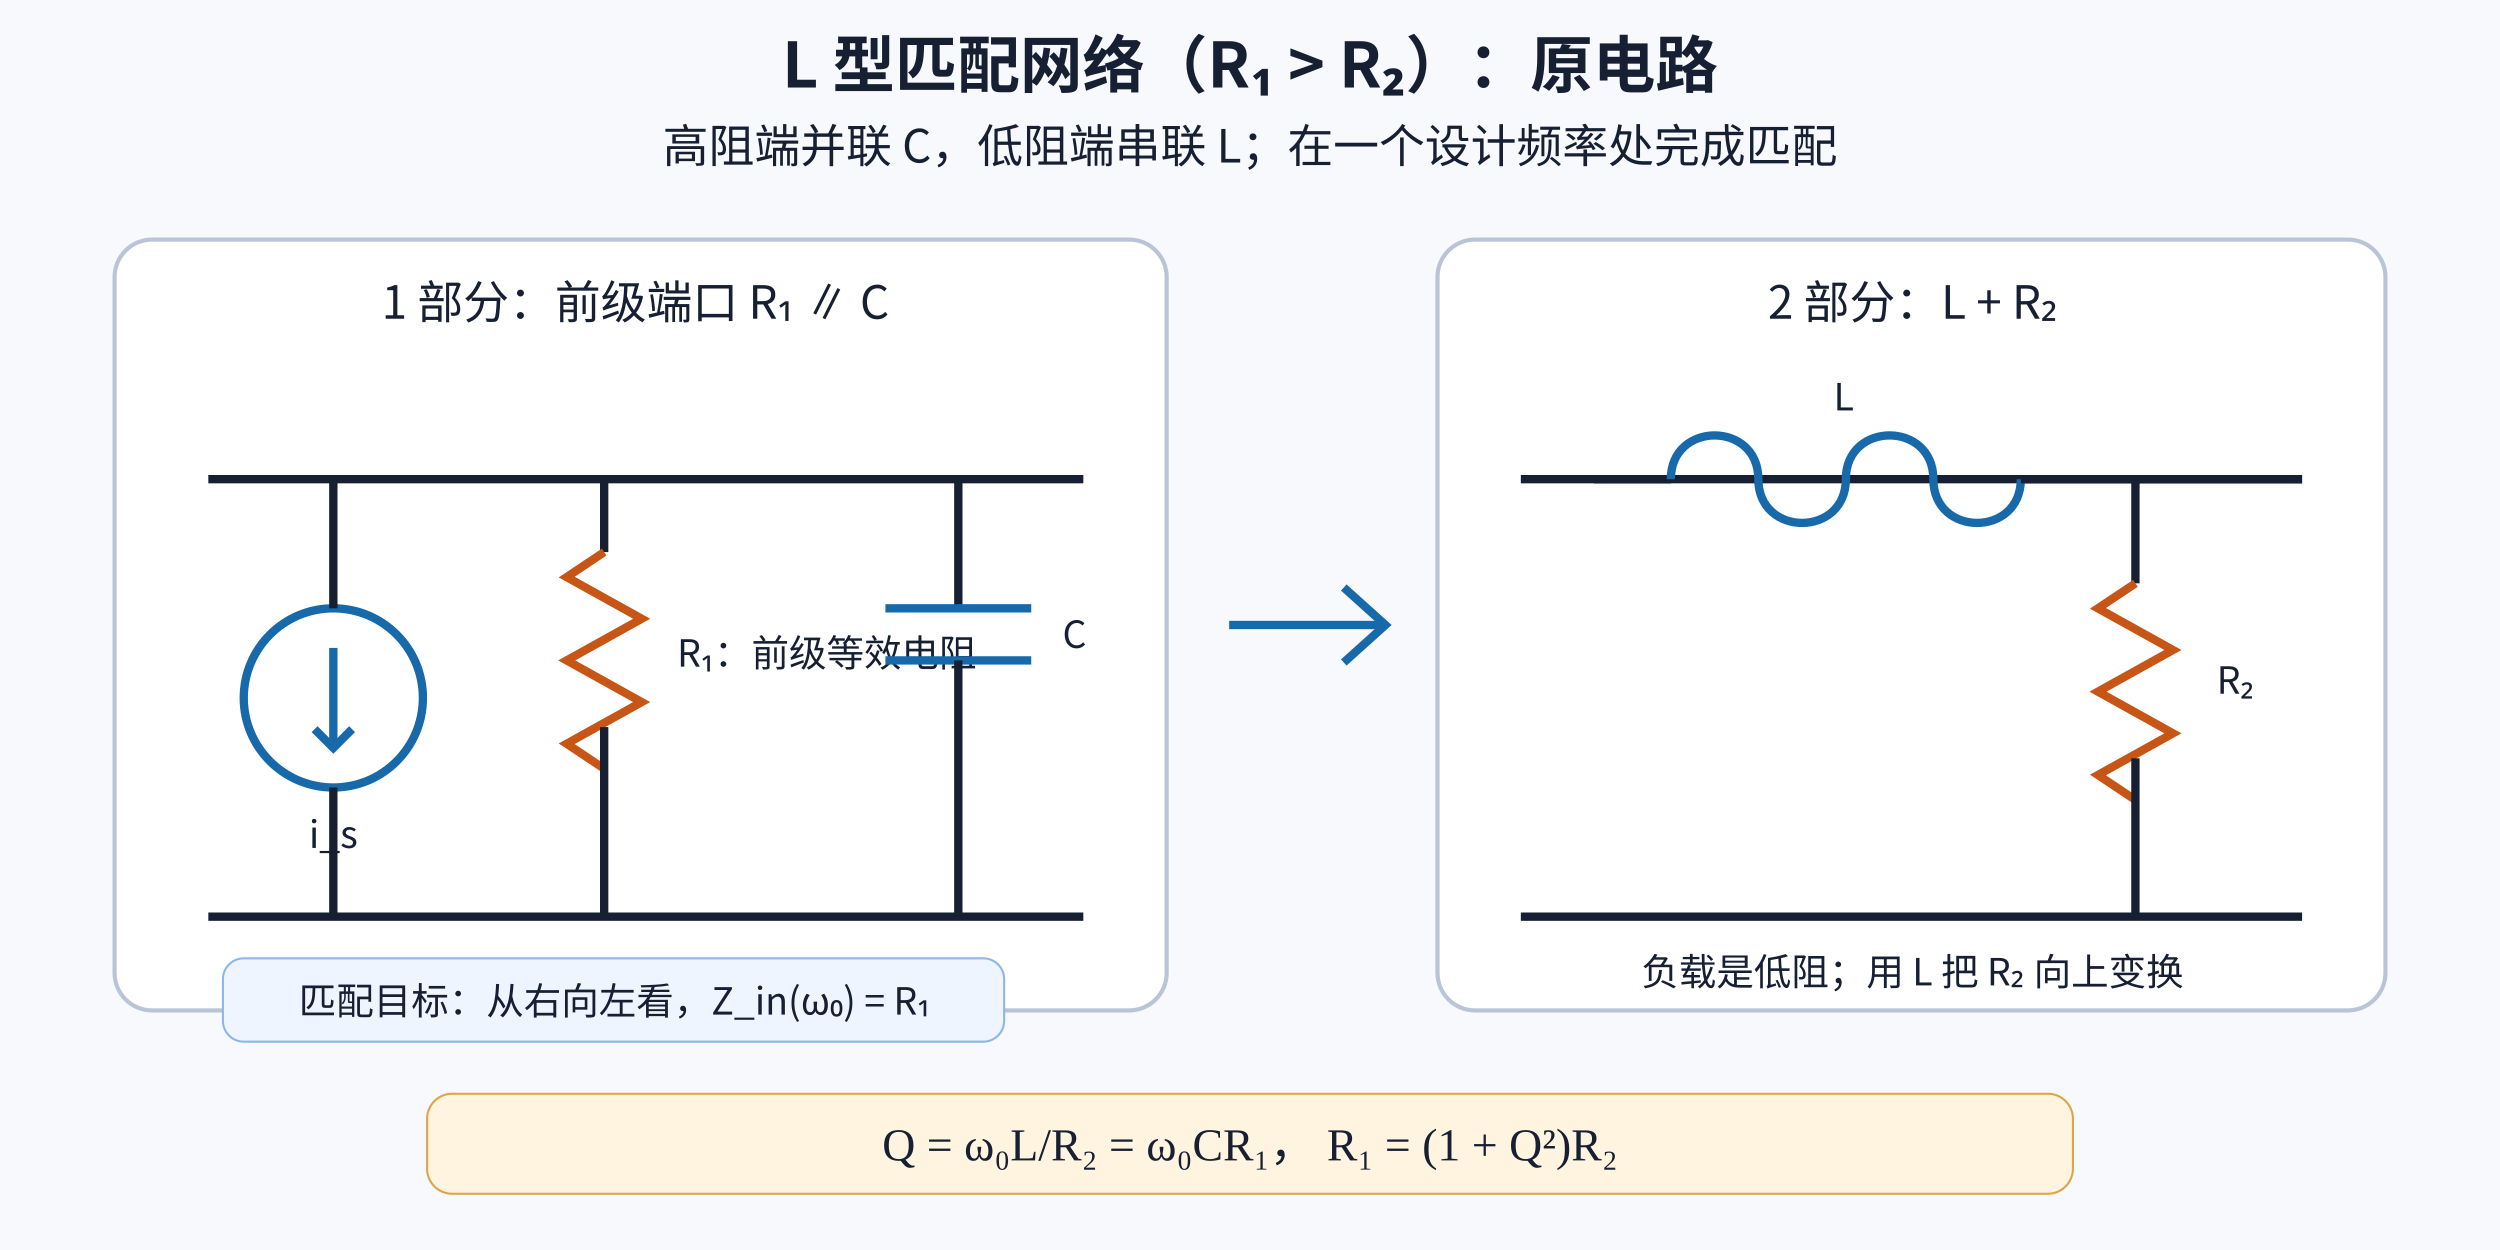
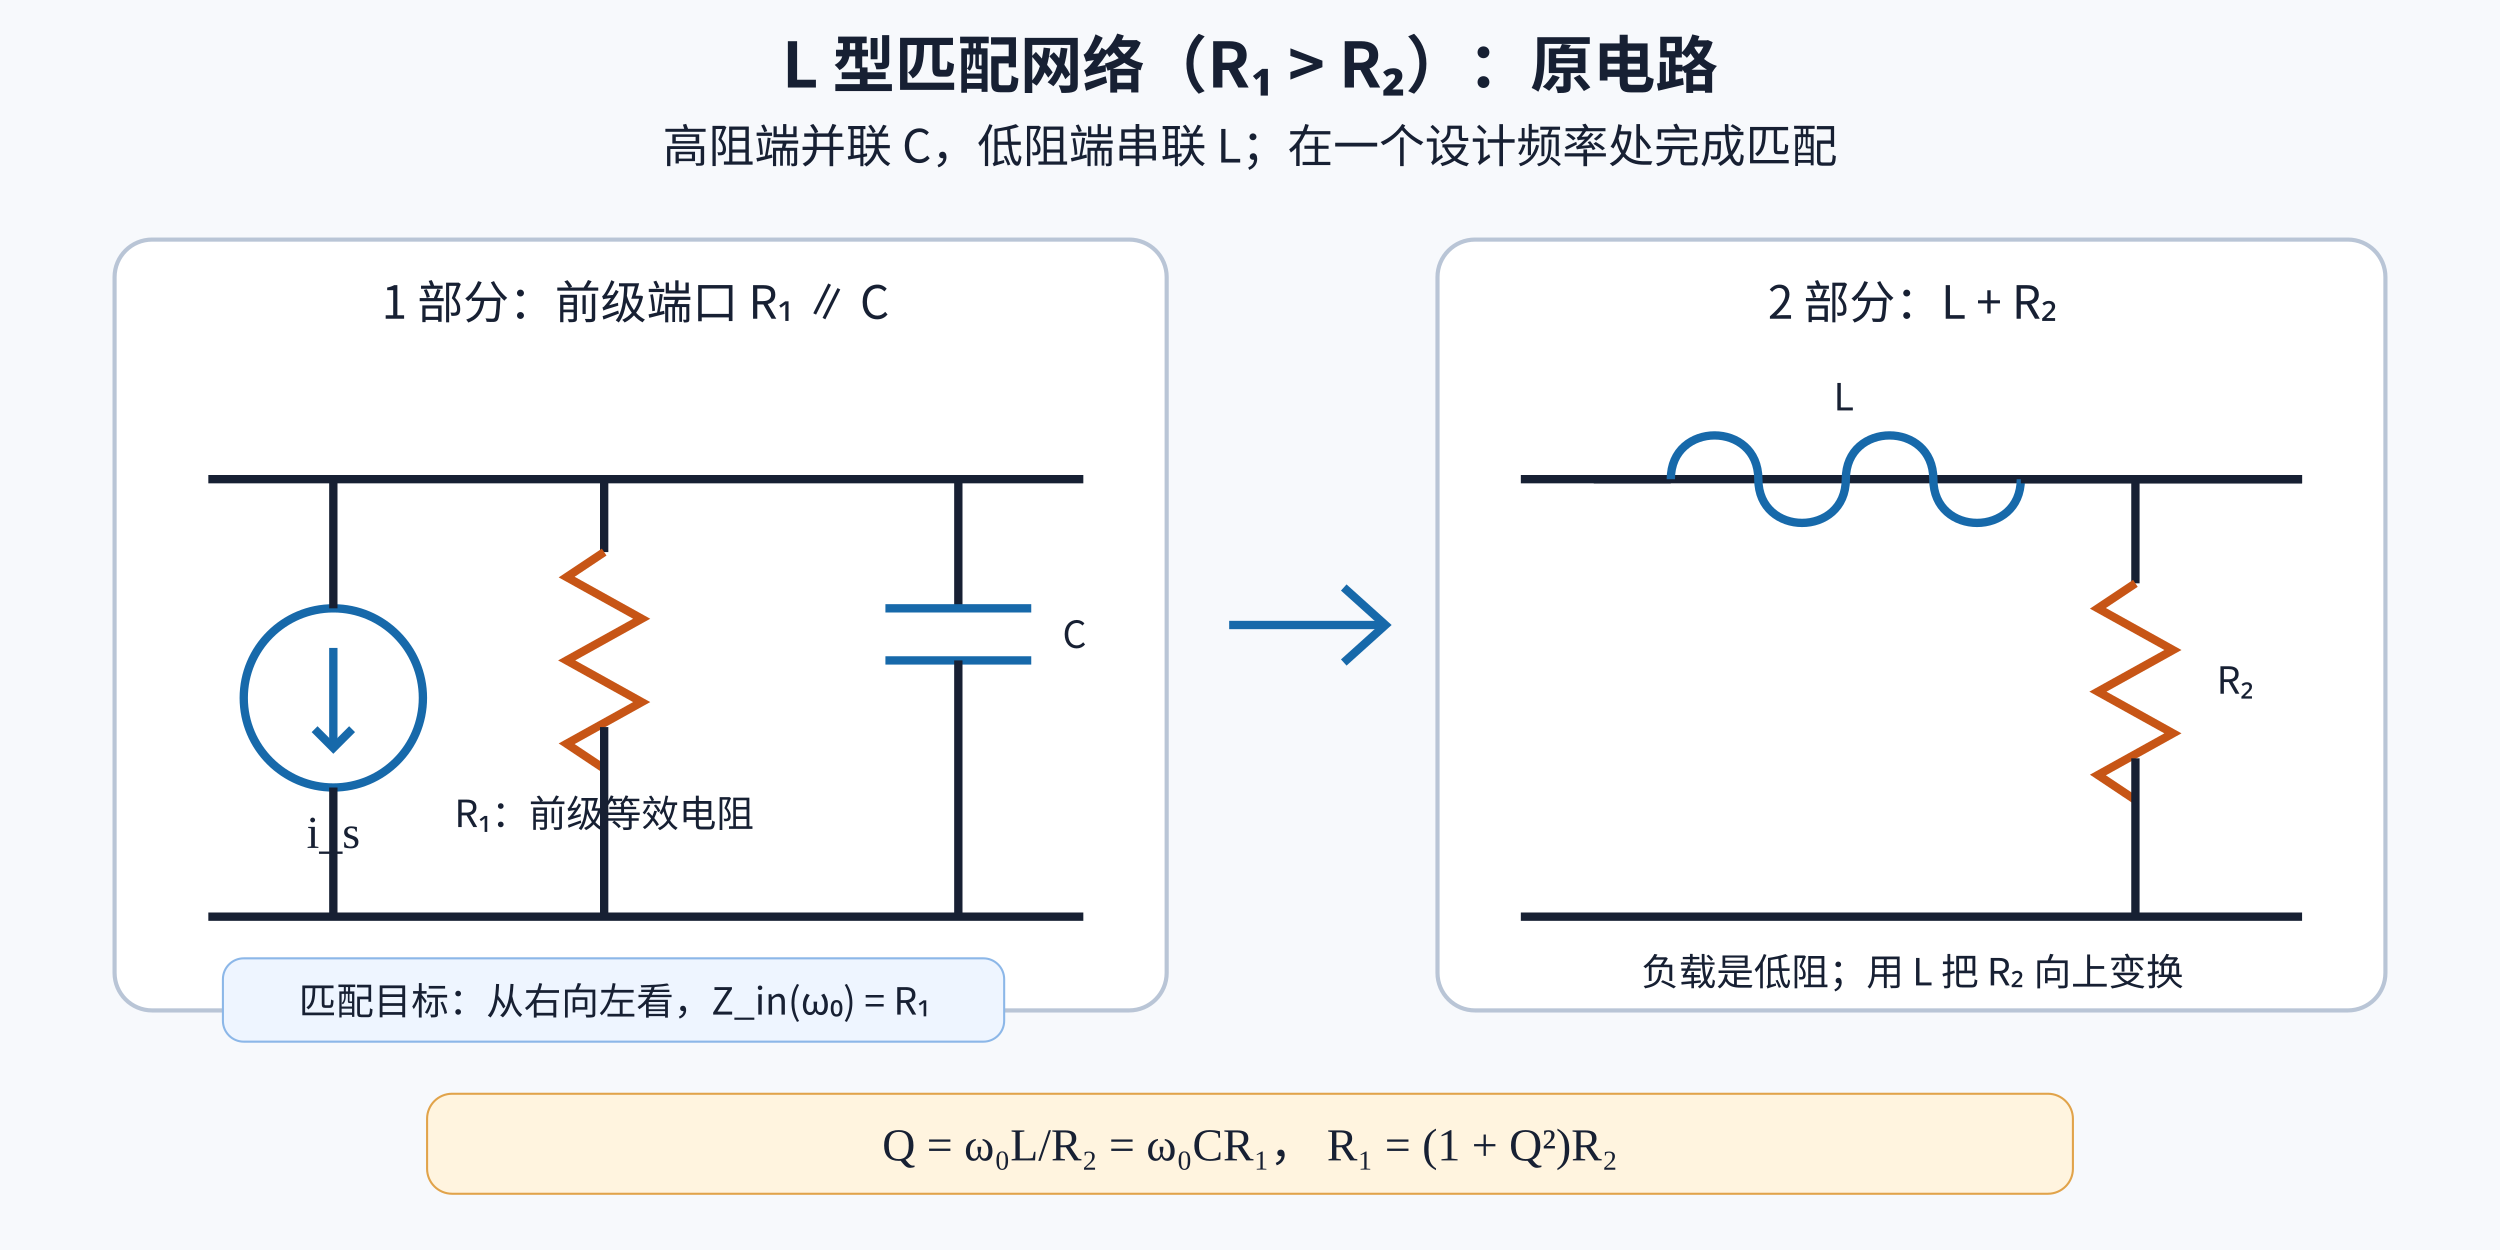
<svg xmlns="http://www.w3.org/2000/svg" width="1200" height="600" viewBox="0 0 1200 600">
  <rect width="1200" height="600" fill="#f7f9fc" />
  <style>.t{font-family:"Microsoft YaHei","Noto Sans CJK SC",sans-serif;fill:#172033}.h{font-size:30px;font-weight:700}.s{font-size:22px}.n{font-size:18px}.eq{font-family:"Cambria Math","Times New Roman",serif;font-size:22px;fill:#172033}.w{stroke:#172033;stroke-width:4;fill:none}.a{stroke:#1769aa;stroke-width:4;fill:none}.r{stroke:#c75516;stroke-width:4;fill:none}.g{stroke:#2f7d4a;stroke-width:3;fill:none;stroke-dasharray:10 8}.node{fill:#172033}.box{fill:#ffffff;stroke:#b9c5d6;stroke-width:2}</style>
  <text x="600" y="42" text-anchor="middle" class="t h">L 型匹配网络（R₁ &gt; R₂）：原电路</text>
  <text x="600" y="78" text-anchor="middle" class="t s">高阻端并联 C，低阻端串联 L；在一个设计频率处完成匹配</text>
  <g transform="translate(55 115)">
    <rect x="0" y="0" width="505" height="370" rx="18" class="box" />
    <text x="250" y="38" text-anchor="middle" class="t s">1 部分：前级端口 R₁ ∥ C</text>
    <line x1="45" y1="115" x2="465" y2="115" class="w" />
    <line x1="45" y1="325" x2="465" y2="325" class="w" />
    <circle cx="105" cy="220" r="43" class="a" />
    <line x1="105" y1="196" x2="105" y2="244" class="a" />
    <path d="M96 235 L105 244 L114 235" class="a" />
    <line x1="105" y1="115" x2="105" y2="177" class="w" />
    <line x1="105" y1="263" x2="105" y2="325" class="w" />
-     <text x="105" y="292" text-anchor="middle" class="t n">i_s</text>
+     <text x="105" y="292" text-anchor="middle" class="t eq">i_s</text>
    <line x1="235" y1="115" x2="235" y2="150" class="w" />
    <path d="M235 150 l-18 12 l36 20 l-36 20 l36 20 l-36 20 l18 12" class="r" />
    <line x1="235" y1="234" x2="235" y2="325" class="w" />
-     <text x="270" y="205" class="t n">R₁：前级等效电阻</text>
+     <text x="235" y="282" text-anchor="middle" class="t n">R₁：前级等效电阻</text>
    <line x1="405" y1="115" x2="405" y2="177" class="w" />
    <line x1="370" y1="177" x2="440" y2="177" class="a" />
    <line x1="370" y1="202" x2="440" y2="202" class="a" />
    <line x1="405" y1="202" x2="405" y2="325" class="w" />
    <text x="455" y="196" class="t n">C</text>
    <rect x="52" y="345" width="375" height="40" rx="10" fill="#eef5ff" stroke="#8cb7e8" />
    <text x="240" y="372" text-anchor="middle" class="t n">匹配目标：从右向左看，Z_in(ω₀) = R₁</text>
  </g>
  <path d="M590 300 H665" class="a" />
  <path d="M645 282 L665 300 L645 318" class="a" />
  <g transform="translate(690 115)">
    <rect x="0" y="0" width="455" height="370" rx="18" class="box" />
    <text x="228" y="38" text-anchor="middle" class="t s">2 部分：L + R₂</text>
    <line x1="40" y1="115" x2="415" y2="115" class="w" />
    <line x1="40" y1="325" x2="415" y2="325" class="w" />
    <line x1="75" y1="115" x2="112" y2="115" class="w" />
    <path d="M112 115 c0 -28 42 -28 42 0 c0 28 42 28 42 0 c0 -28 42 -28 42 0 c0 28 42 28 42 0" class="a" />
    <line x1="280" y1="115" x2="415" y2="115" class="w" />
    <text x="195" y="82" text-anchor="middle" class="t n">L</text>
    <line x1="335" y1="115" x2="335" y2="165" class="w" />
    <path d="M335 165 l-18 12 l36 20 l-36 20 l36 20 l-36 20 l18 12" class="r" />
    <line x1="335" y1="249" x2="335" y2="325" class="w" />
    <text x="374" y="218" class="t n">R₂</text>
    <text x="228" y="358" text-anchor="middle" class="t n">负载是低阻；用 L 把 R₂ 向上变换</text>
  </g>
  <rect x="205" y="525" width="790" height="48" rx="12" fill="#fff4df" stroke="#e1a34a" />
  <text x="600" y="557" text-anchor="middle" class="t eq">Q = ω₀L/R₂ = ω₀CR₁，  R₁ = (1 + Q²)R₂</text>
</svg>
